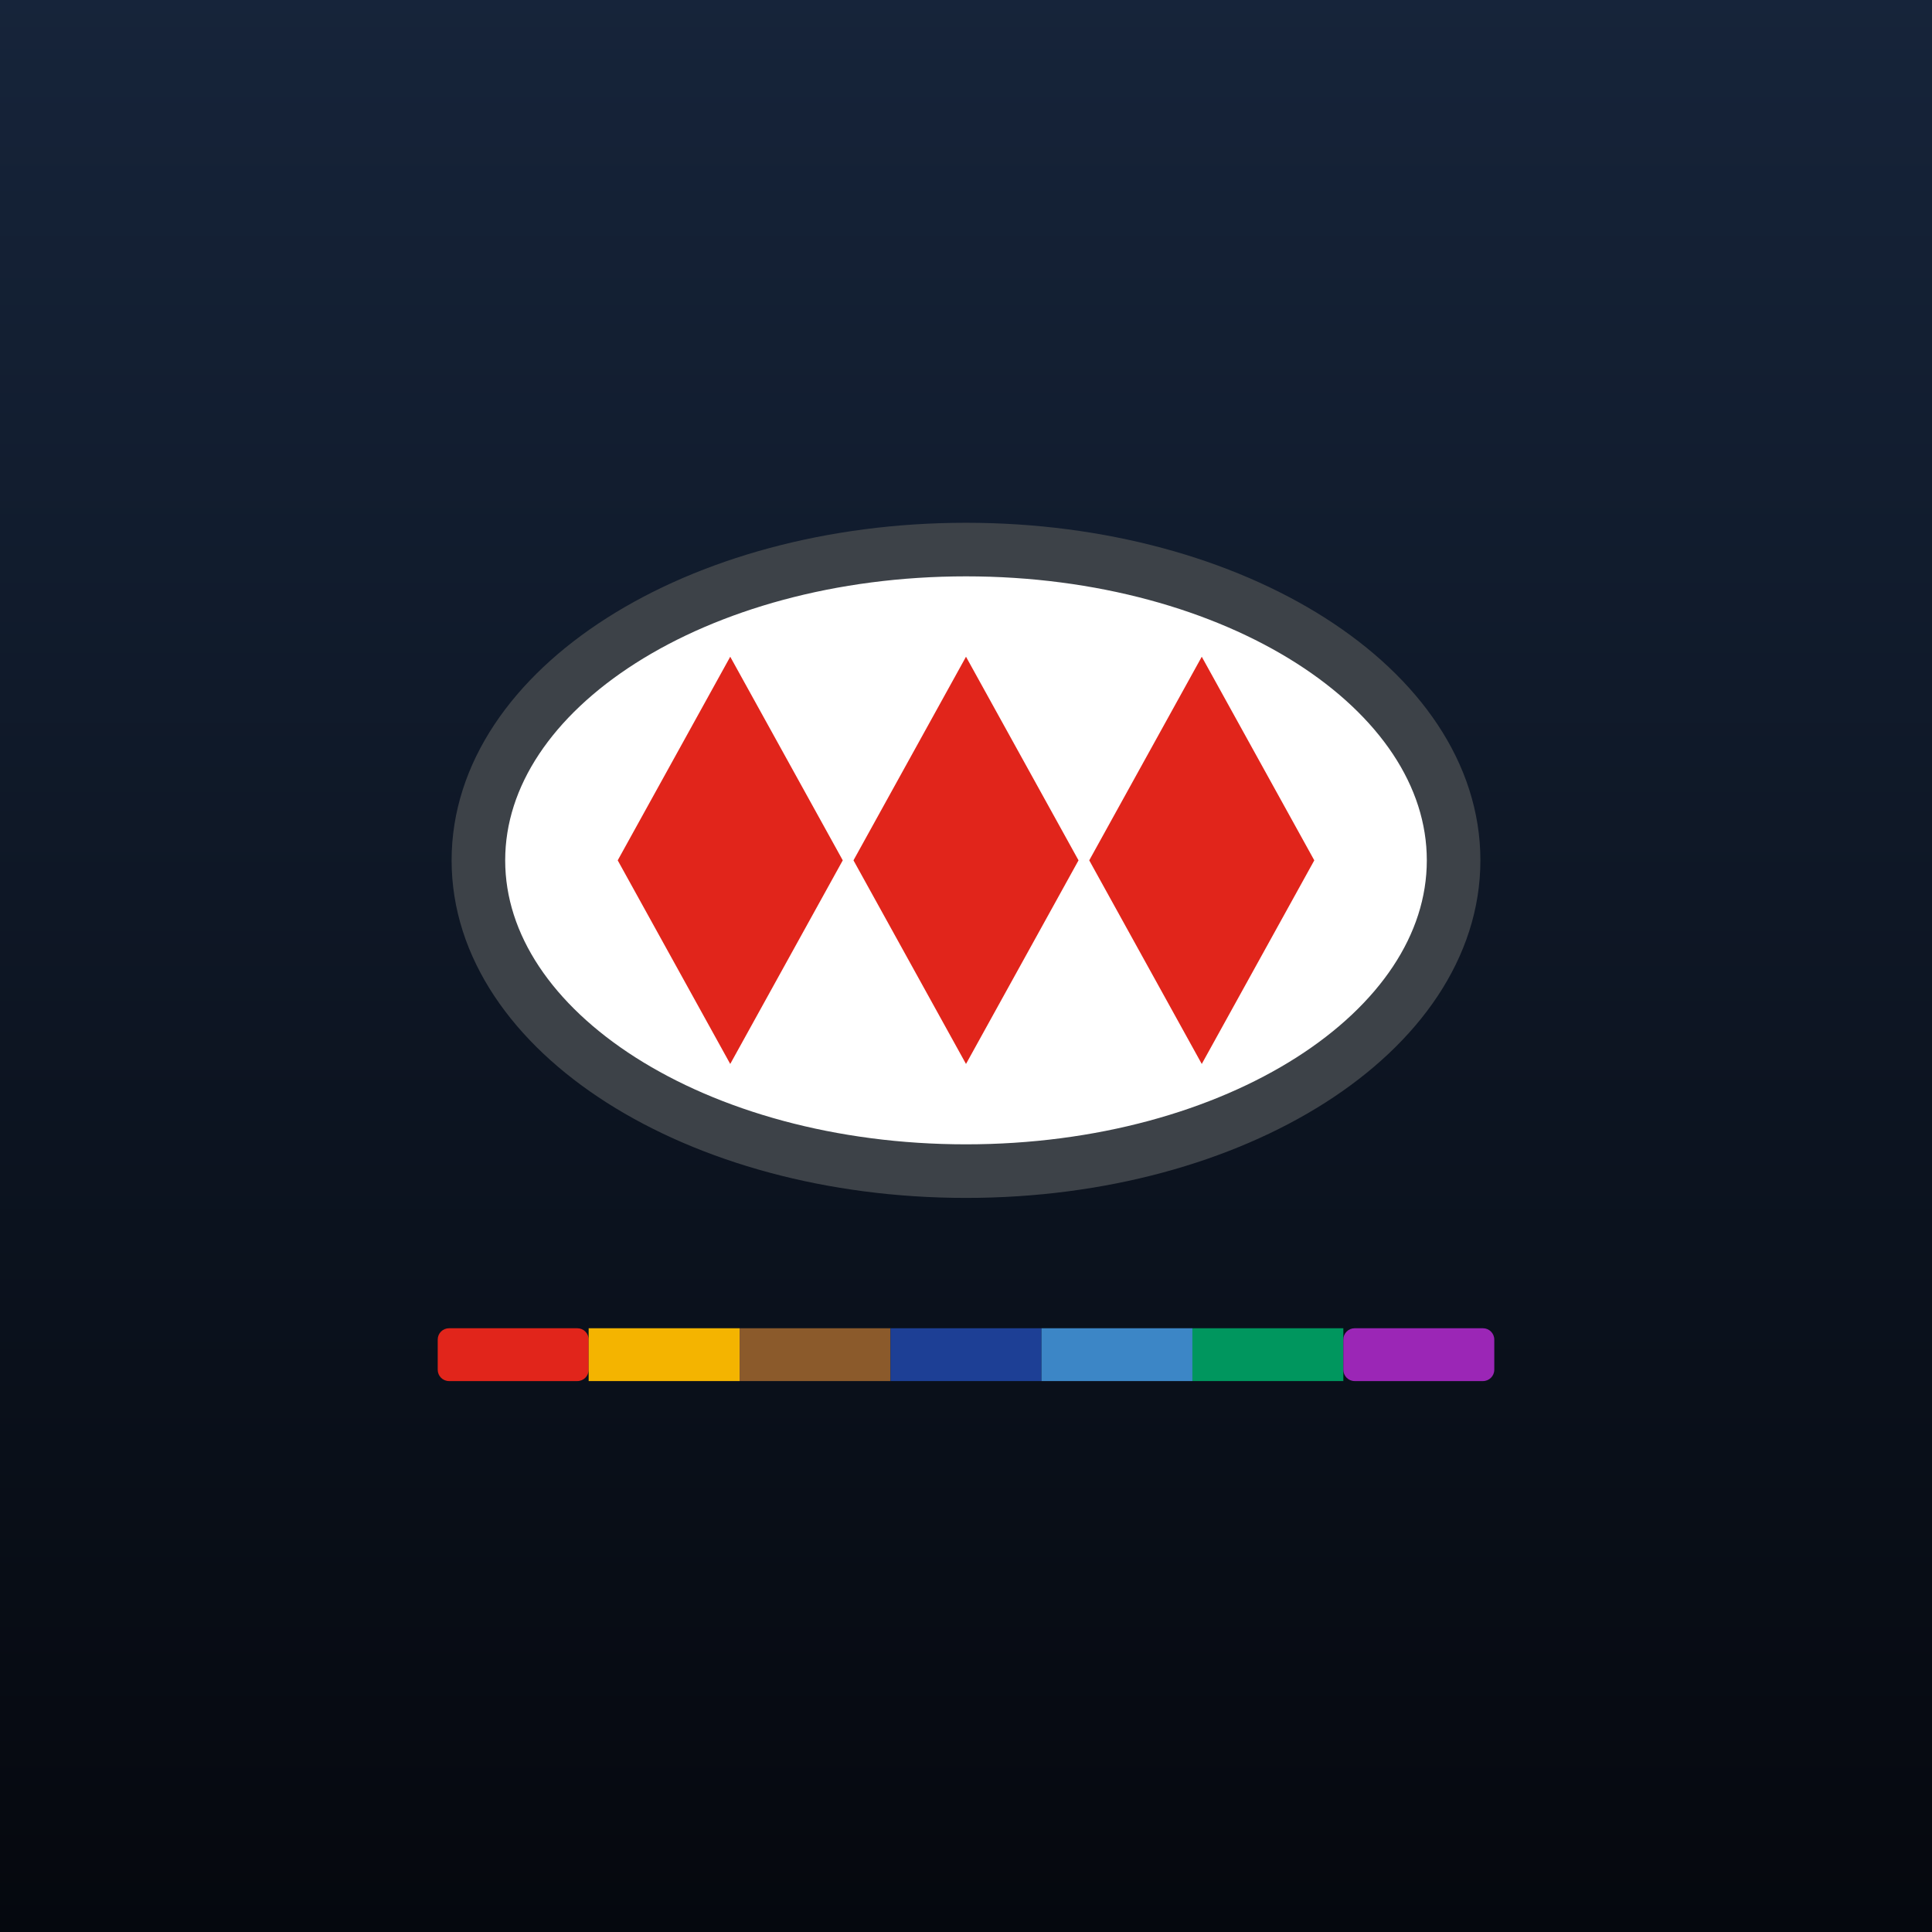
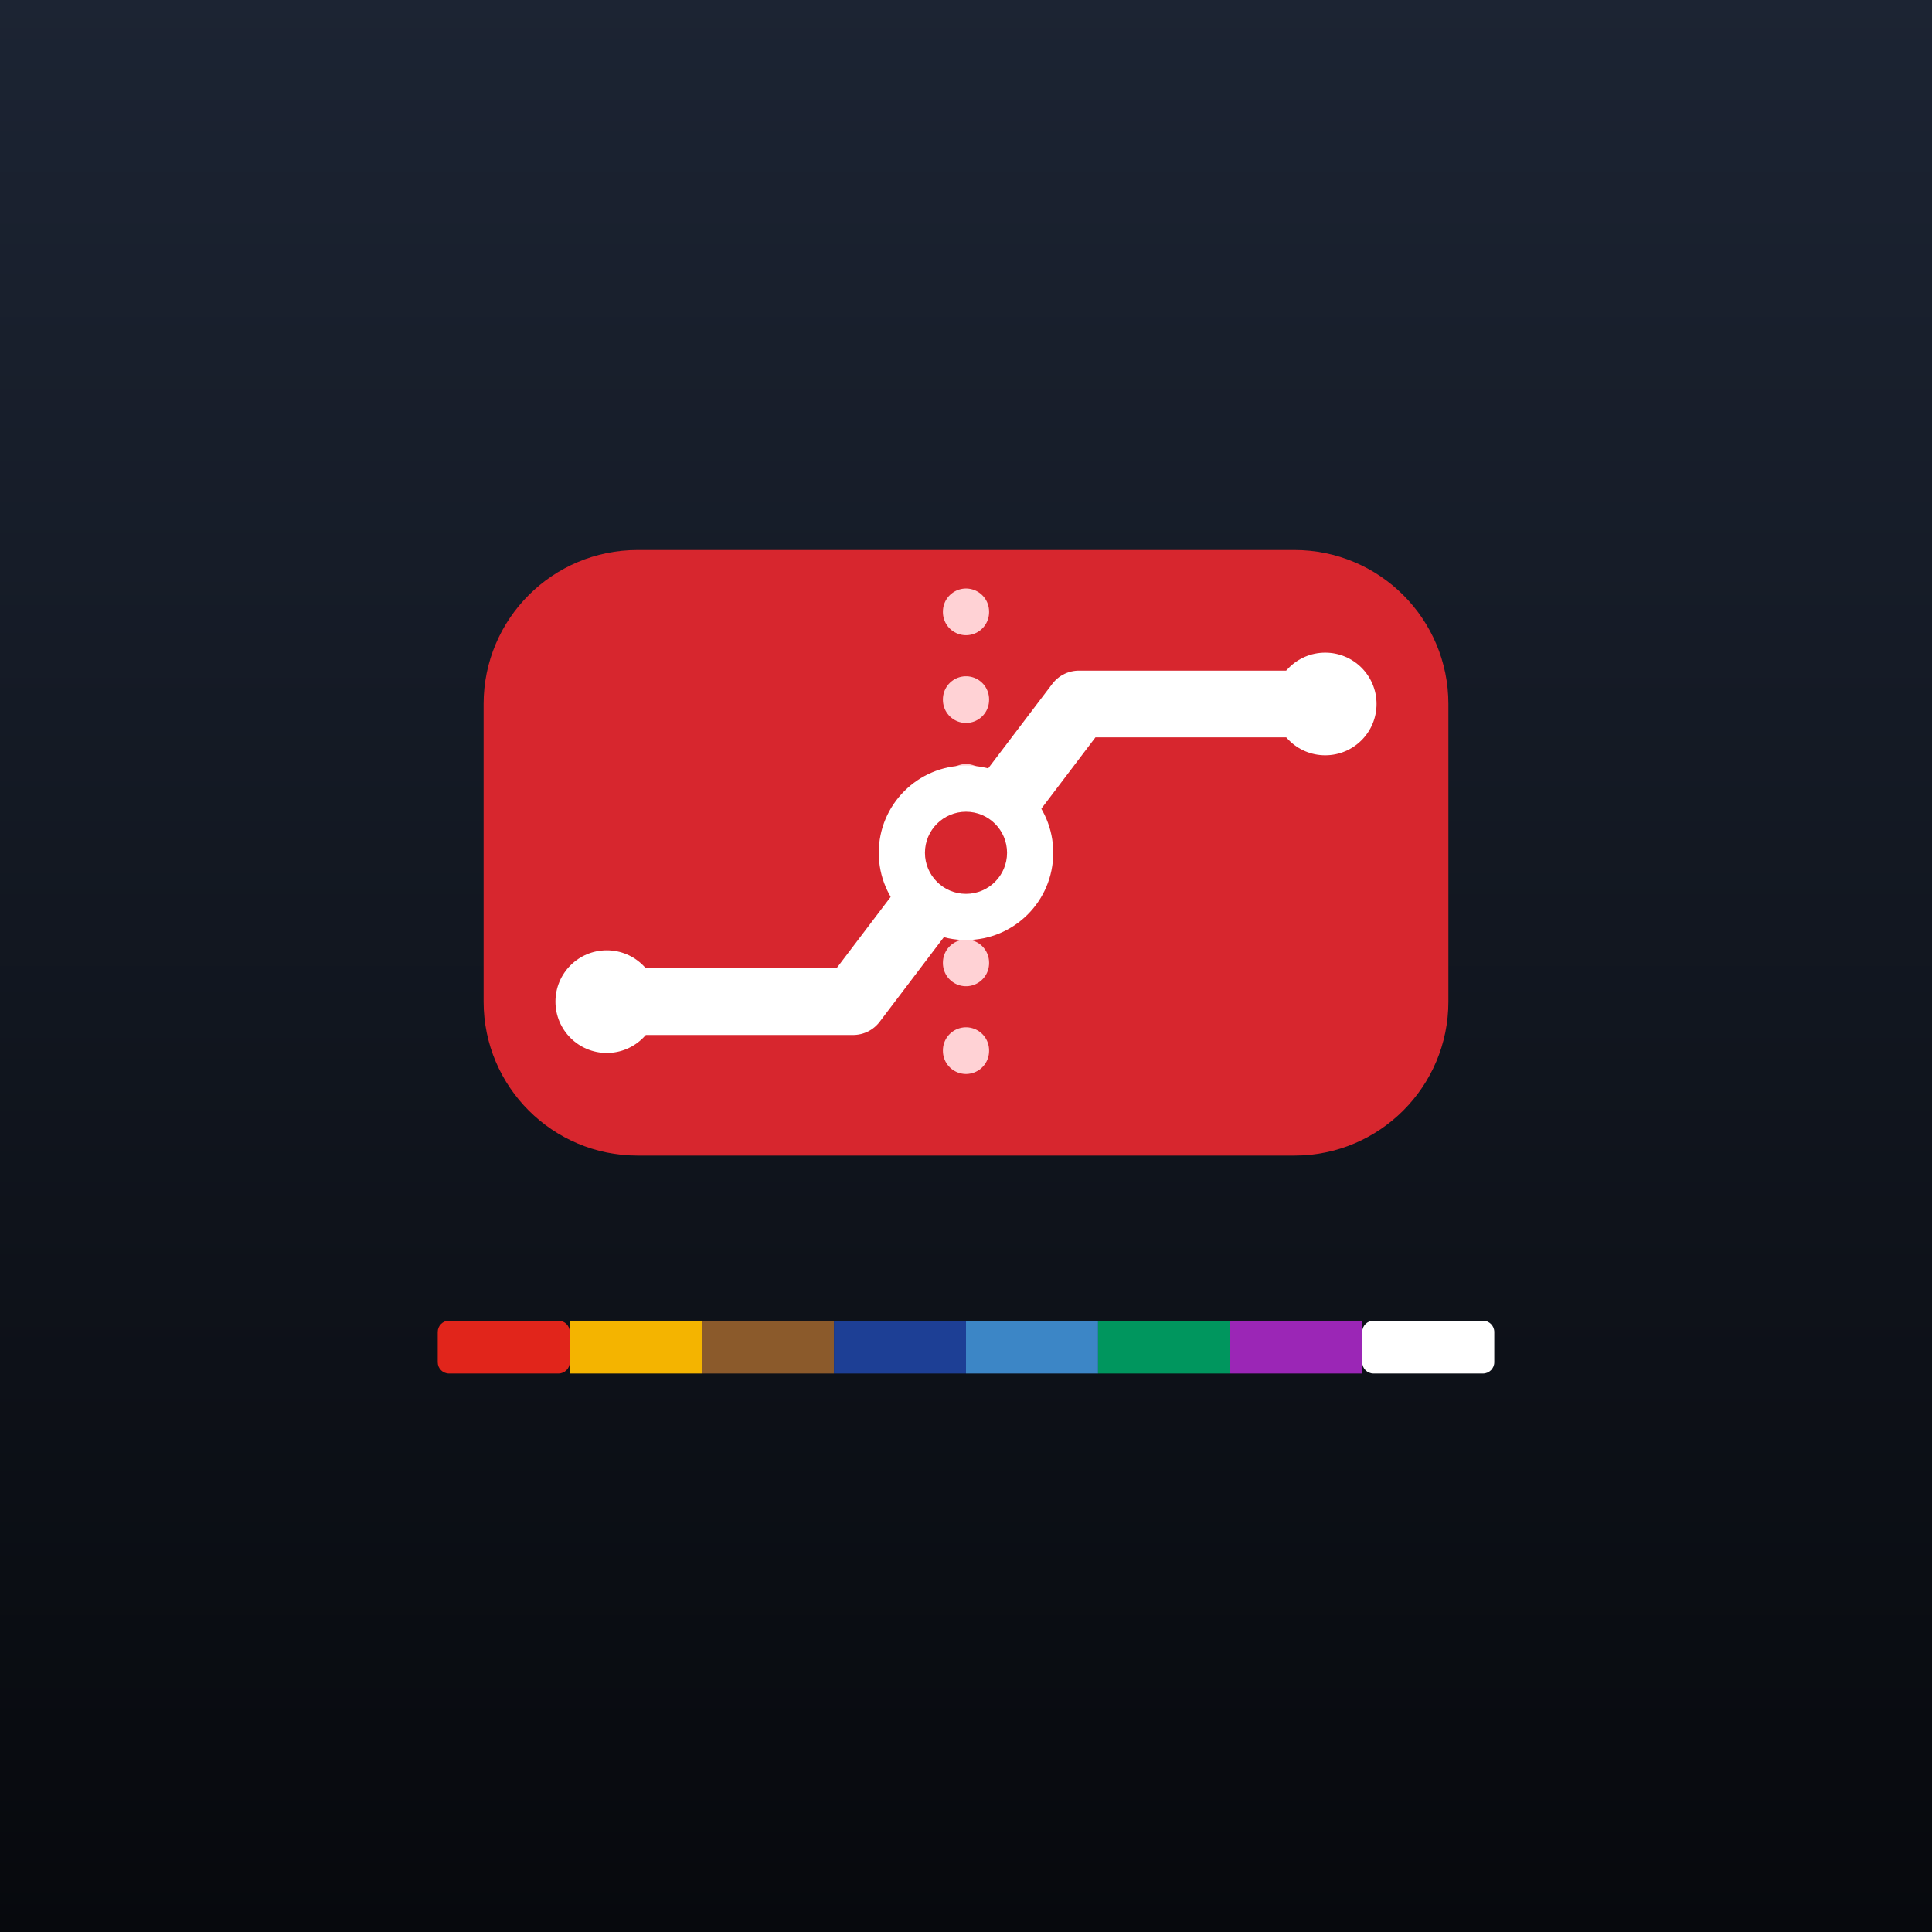
<svg xmlns="http://www.w3.org/2000/svg" viewBox="0 0 512 512">
  <defs>
    <linearGradient id="bg" x1="0" y1="0" x2="0" y2="1">
-       <stop offset="0" stop-color="#16243a" />
-       <stop offset="1" stop-color="#05080e" />
+       <stop offset="0" stop-color="#1c2433" />
+       <stop offset="1" stop-color="#07090d" />
    </linearGradient>
  </defs>
  <rect width="512" height="512" fill="url(#bg)" />
-   <g transform="translate(256 228) scale(1.42) translate(-100 -65)">
-     <ellipse cx="100" cy="65" rx="91" ry="58" fill="#fff" stroke="#3d4248" stroke-width="10" />
-     <path fill="#e1251b" d="M56 27l21 38-21 38-21-38zM100 27l21 38-21 38-21-38zM144 27l21 38-21 38-21-38z" />
+   <g transform="translate(256 226) scale(1.36) translate(-100 -65)">
+     <rect x="6" y="6" width="188" height="118" rx="30" fill="#d7262e" />
+     <path d="M30 94H78L122 36H170" fill="none" stroke="#fff" stroke-width="13" stroke-linecap="round" stroke-linejoin="round" />
+     <path d="M100 18V112" fill="none" stroke="#ffd2d5" stroke-width="9" stroke-linecap="round" stroke-dasharray="0.1 17" />
+     <circle cx="30" cy="94" r="10" fill="#fff" />
+     <circle cx="170" cy="36" r="10" fill="#fff" />
+     <circle cx="100" cy="65" r="17" fill="#fff" />
+     <circle cx="100" cy="65" r="8" fill="#d7262e" />
  </g>
-   <g transform="translate(116 352)">
-     <rect x="0" width="40" height="14" rx="3" fill="#e1251b" />
-     <rect x="40" width="40" height="14" fill="#f4b400" />
-     <rect x="80" width="40" height="14" fill="#8b5a2b" />
-     <rect x="120" width="40" height="14" fill="#1d3f95" />
-     <rect x="160" width="40" height="14" fill="#3c86c6" />
-     <rect x="200" width="40" height="14" fill="#00965e" />
-     <rect x="240" width="40" height="14" rx="3" fill="#9b26b6" />
+   <g transform="translate(116 350)">
+     <rect x="0" width="35" height="14" rx="3" fill="#e1251b" />
+     <rect x="35" width="35" height="14" fill="#f4b400" />
+     <rect x="70" width="35" height="14" fill="#8b5a2b" />
+     <rect x="105" width="35" height="14" fill="#1d3f95" />
+     <rect x="140" width="35" height="14" fill="#3c86c6" />
+     <rect x="175" width="35" height="14" fill="#00965e" />
+     <rect x="210" width="35" height="14" fill="#9b26b6" />
+     <rect x="245" width="35" height="14" rx="3" fill="#ffffff" />
  </g>
</svg>
